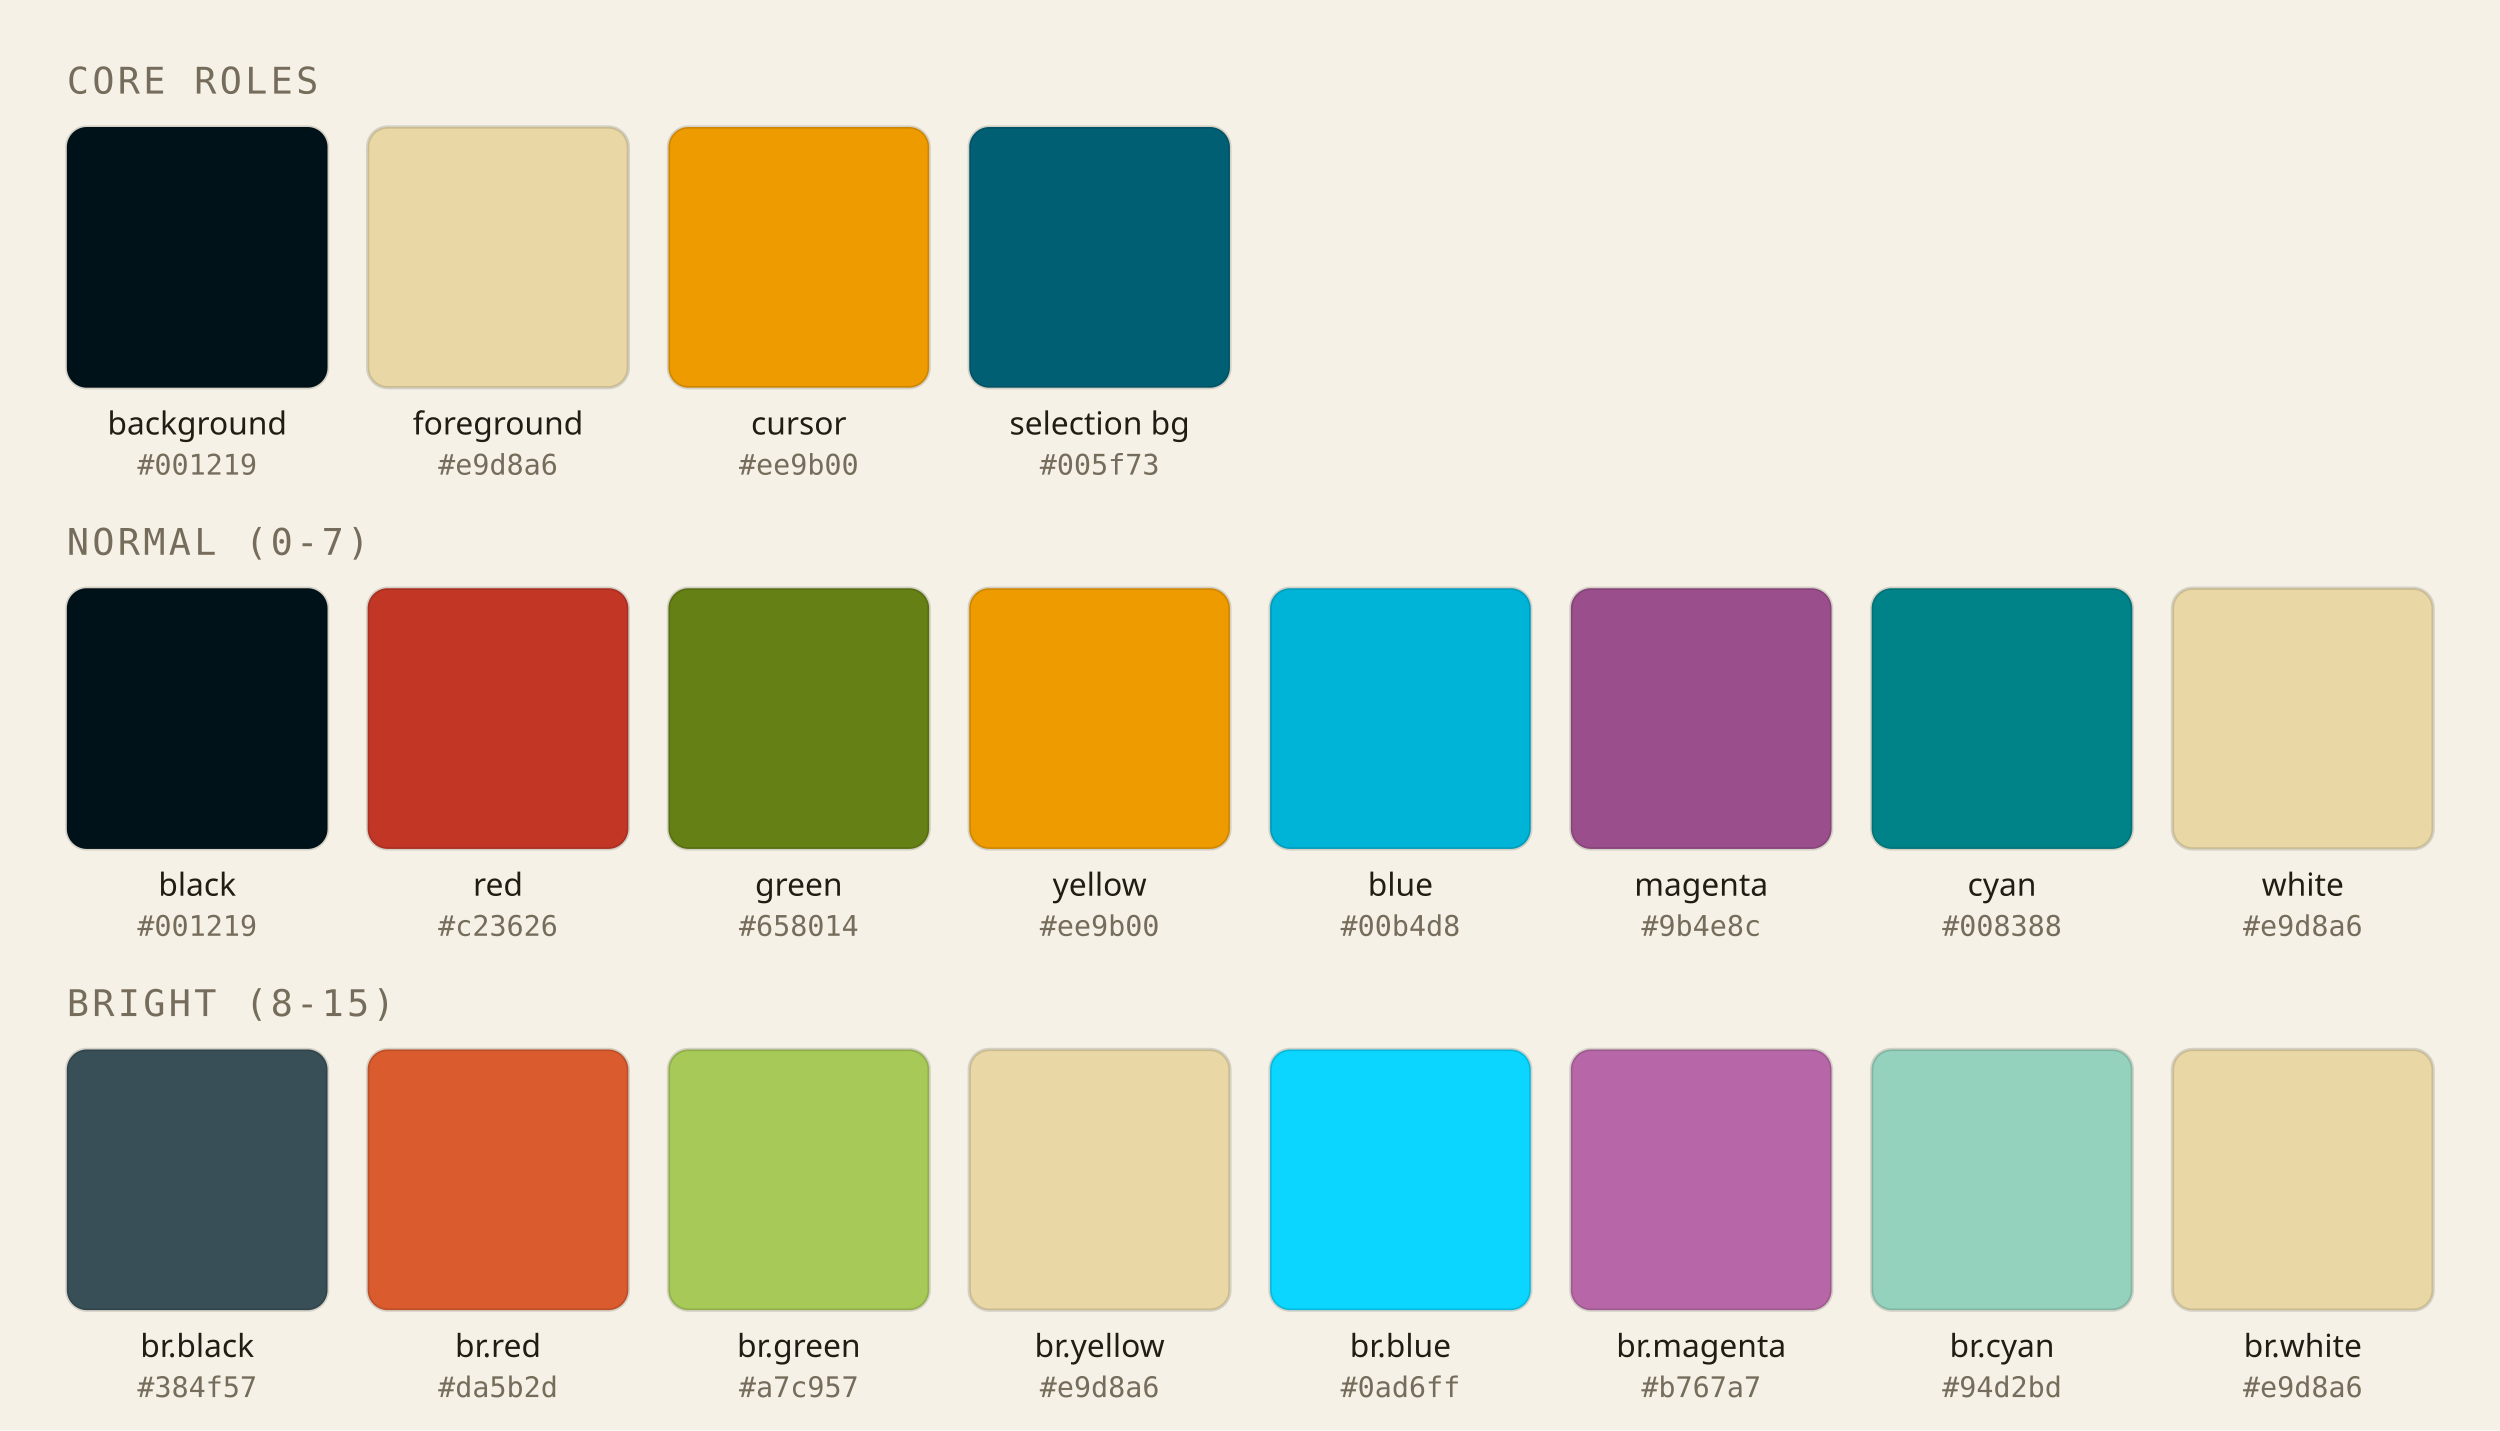
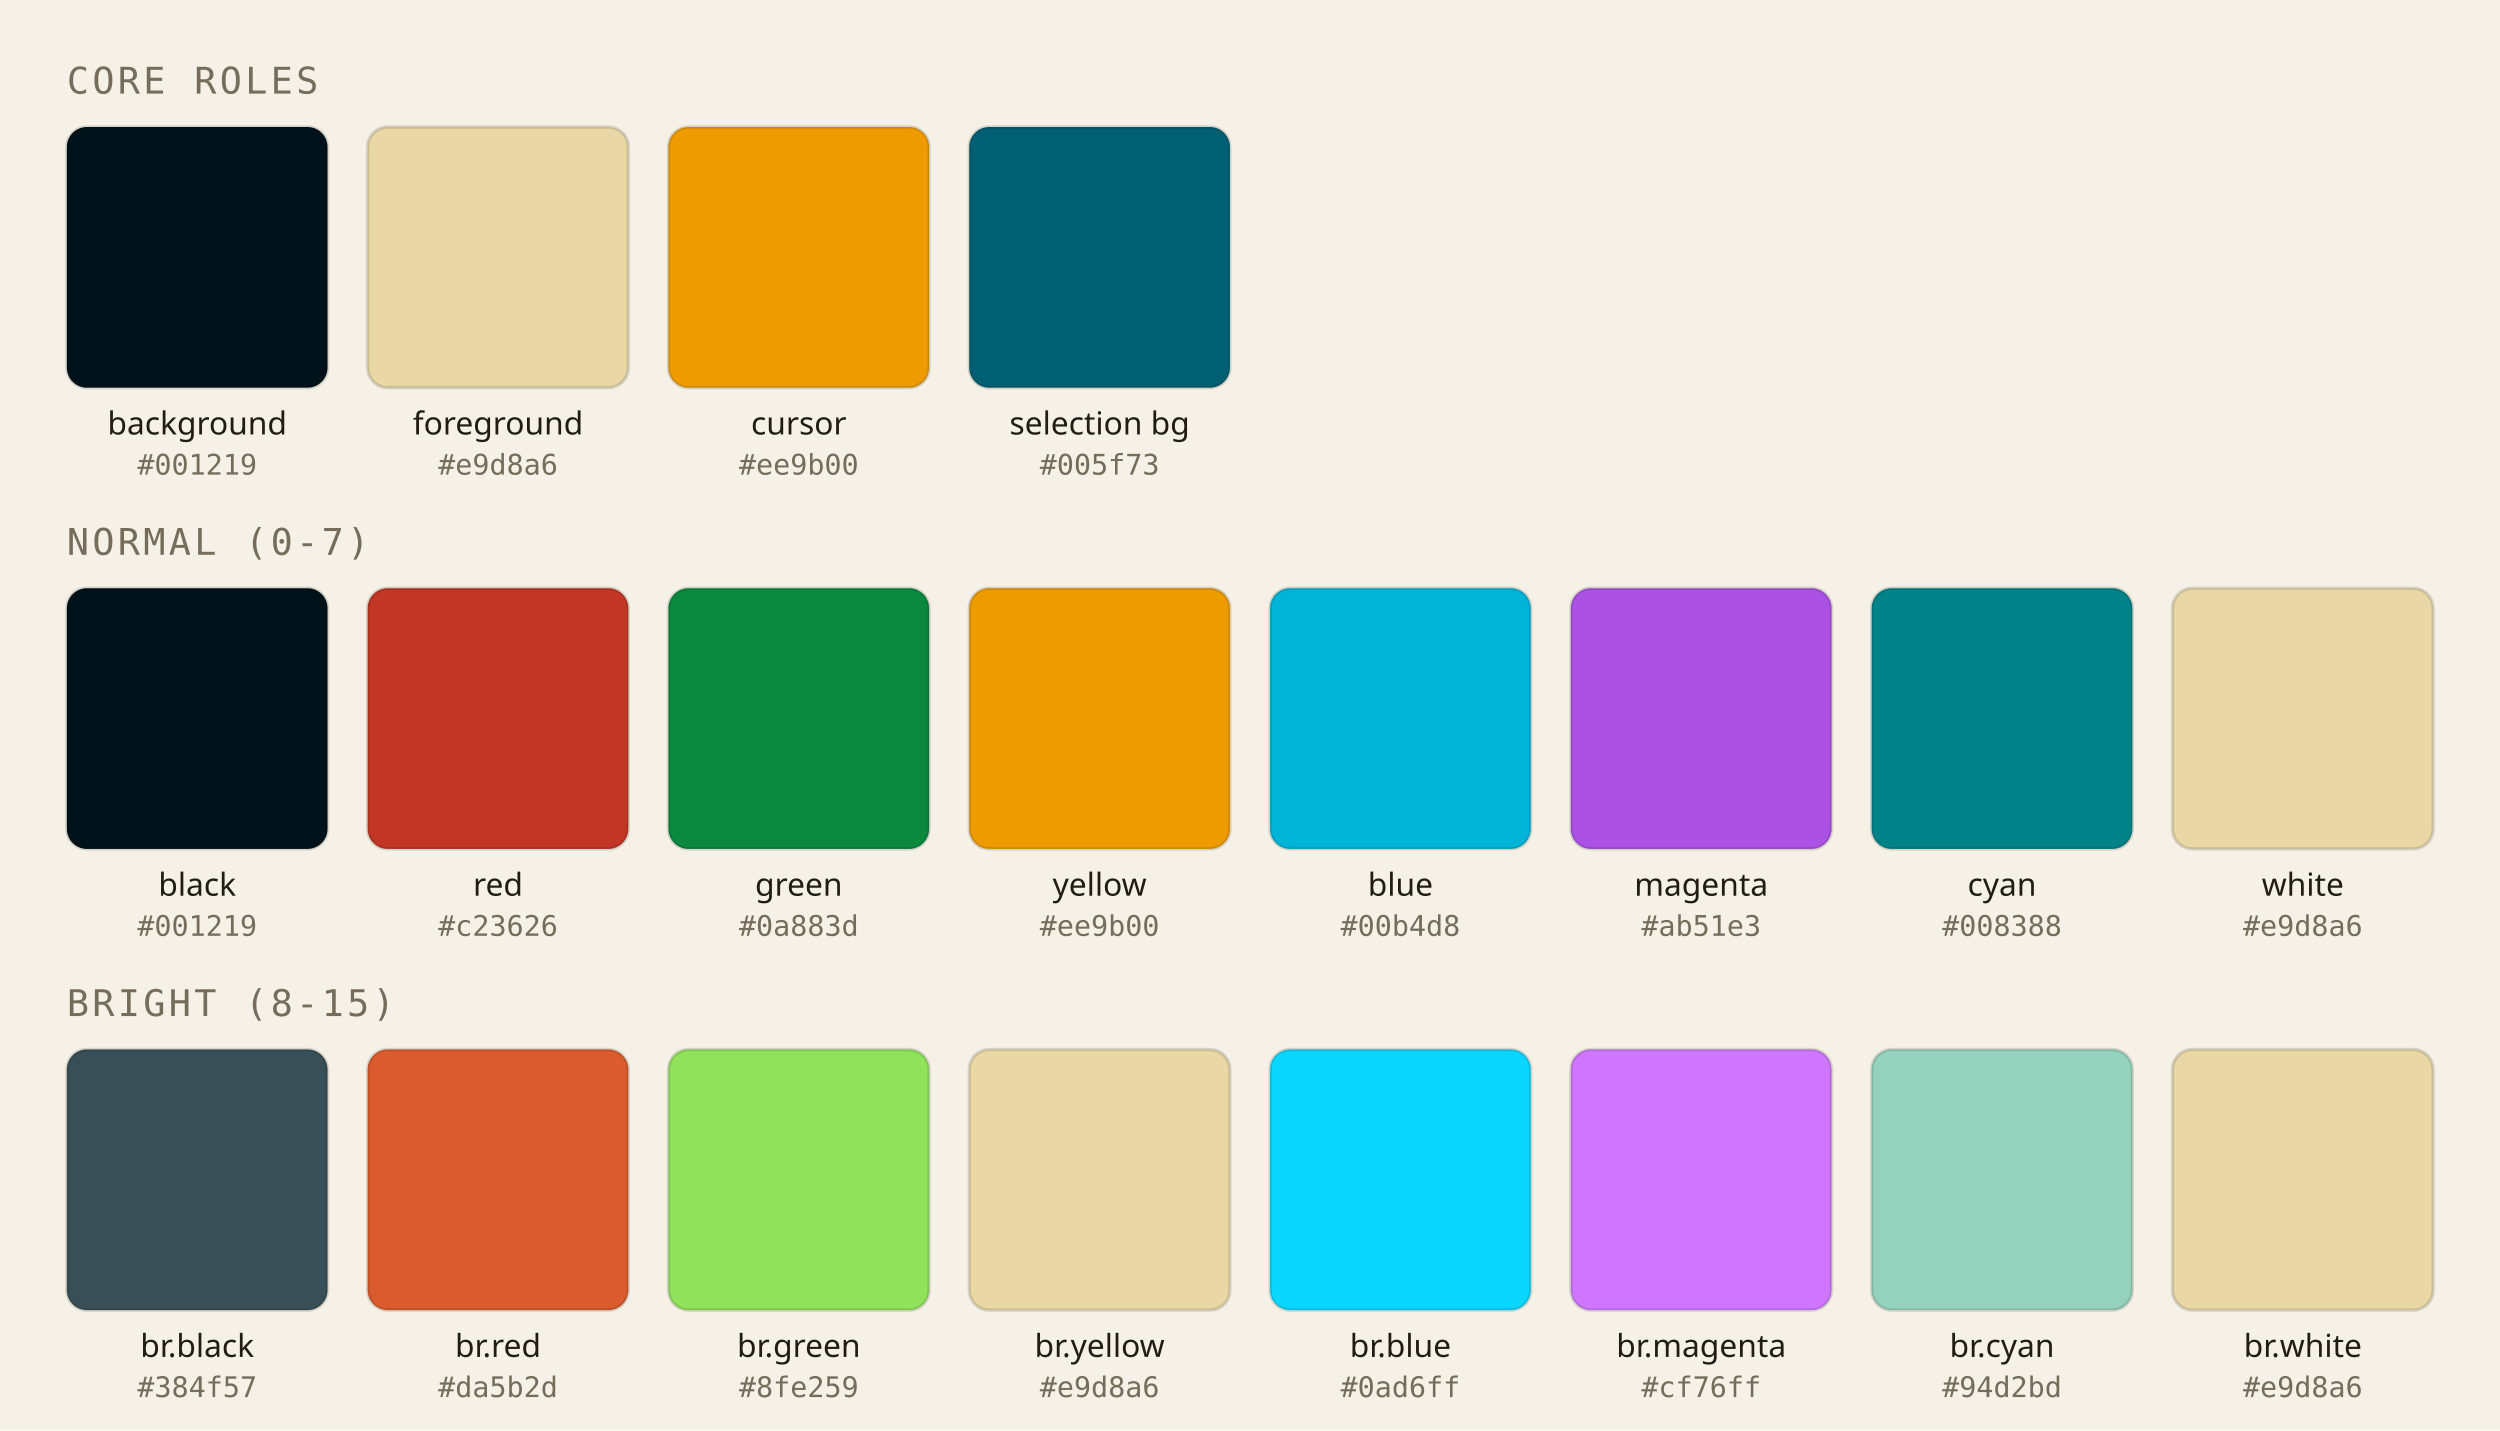
<svg xmlns="http://www.w3.org/2000/svg" width="748" height="428" viewBox="0 0 748 428">
  <rect width="748" height="428" fill="#f5f1e6" />
  <text x="20" y="28" font-family="IBM Plex Mono, monospace" font-size="11" fill="#756c5b" letter-spacing="1">CORE ROLES</text>
  <rect x="20" y="38" width="78" height="78" rx="6" fill="#001219" stroke="#00000022" />
  <text x="59.0" y="130" font-family="IBM Plex Sans, sans-serif" font-size="9.5" fill="#211d15" text-anchor="middle">background</text>
  <text x="59.0" y="142" font-family="IBM Plex Mono, monospace" font-size="8.5" fill="#756c5b" text-anchor="middle">#001219</text>
  <rect x="110" y="38" width="78" height="78" rx="6" fill="#e9d8a6" stroke="#00000022" />
  <text x="149.0" y="130" font-family="IBM Plex Sans, sans-serif" font-size="9.5" fill="#211d15" text-anchor="middle">foreground</text>
  <text x="149.0" y="142" font-family="IBM Plex Mono, monospace" font-size="8.5" fill="#756c5b" text-anchor="middle">#e9d8a6</text>
  <rect x="200" y="38" width="78" height="78" rx="6" fill="#ee9b00" stroke="#00000022" />
  <text x="239.0" y="130" font-family="IBM Plex Sans, sans-serif" font-size="9.5" fill="#211d15" text-anchor="middle">cursor</text>
  <text x="239.0" y="142" font-family="IBM Plex Mono, monospace" font-size="8.5" fill="#756c5b" text-anchor="middle">#ee9b00</text>
  <rect x="290" y="38" width="78" height="78" rx="6" fill="#005f73" stroke="#00000022" />
  <text x="329.0" y="130" font-family="IBM Plex Sans, sans-serif" font-size="9.5" fill="#211d15" text-anchor="middle">selection bg</text>
  <text x="329.0" y="142" font-family="IBM Plex Mono, monospace" font-size="8.5" fill="#756c5b" text-anchor="middle">#005f73</text>
  <text x="20" y="166" font-family="IBM Plex Mono, monospace" font-size="11" fill="#756c5b" letter-spacing="1">NORMAL (0-7)</text>
  <rect x="20" y="176" width="78" height="78" rx="6" fill="#001219" stroke="#00000022" />
  <text x="59.0" y="268" font-family="IBM Plex Sans, sans-serif" font-size="9.5" fill="#211d15" text-anchor="middle">black</text>
  <text x="59.0" y="280" font-family="IBM Plex Mono, monospace" font-size="8.5" fill="#756c5b" text-anchor="middle">#001219</text>
  <rect x="110" y="176" width="78" height="78" rx="6" fill="#c23626" stroke="#00000022" />
  <text x="149.0" y="268" font-family="IBM Plex Sans, sans-serif" font-size="9.5" fill="#211d15" text-anchor="middle">red</text>
  <text x="149.0" y="280" font-family="IBM Plex Mono, monospace" font-size="8.5" fill="#756c5b" text-anchor="middle">#c23626</text>
-   <rect x="200" y="176" width="78" height="78" rx="6" fill="#658014" stroke="#00000022" />
+   <rect x="200" y="176" width="78" height="78" rx="6" fill="#0a883d" stroke="#00000022" />
  <text x="239.0" y="268" font-family="IBM Plex Sans, sans-serif" font-size="9.5" fill="#211d15" text-anchor="middle">green</text>
-   <text x="239.0" y="280" font-family="IBM Plex Mono, monospace" font-size="8.5" fill="#756c5b" text-anchor="middle">#658014</text>
+   <text x="239.0" y="280" font-family="IBM Plex Mono, monospace" font-size="8.5" fill="#756c5b" text-anchor="middle">#0a883d</text>
  <rect x="290" y="176" width="78" height="78" rx="6" fill="#ee9b00" stroke="#00000022" />
  <text x="329.0" y="268" font-family="IBM Plex Sans, sans-serif" font-size="9.5" fill="#211d15" text-anchor="middle">yellow</text>
  <text x="329.0" y="280" font-family="IBM Plex Mono, monospace" font-size="8.5" fill="#756c5b" text-anchor="middle">#ee9b00</text>
  <rect x="380" y="176" width="78" height="78" rx="6" fill="#00b4d8" stroke="#00000022" />
  <text x="419.0" y="268" font-family="IBM Plex Sans, sans-serif" font-size="9.5" fill="#211d15" text-anchor="middle">blue</text>
  <text x="419.0" y="280" font-family="IBM Plex Mono, monospace" font-size="8.5" fill="#756c5b" text-anchor="middle">#00b4d8</text>
-   <rect x="470" y="176" width="78" height="78" rx="6" fill="#9b4e8c" stroke="#00000022" />
+   <rect x="470" y="176" width="78" height="78" rx="6" fill="#ab51e3" stroke="#00000022" />
  <text x="509.0" y="268" font-family="IBM Plex Sans, sans-serif" font-size="9.5" fill="#211d15" text-anchor="middle">magenta</text>
-   <text x="509.0" y="280" font-family="IBM Plex Mono, monospace" font-size="8.5" fill="#756c5b" text-anchor="middle">#9b4e8c</text>
+   <text x="509.0" y="280" font-family="IBM Plex Mono, monospace" font-size="8.5" fill="#756c5b" text-anchor="middle">#ab51e3</text>
  <rect x="560" y="176" width="78" height="78" rx="6" fill="#008388" stroke="#00000022" />
  <text x="599.0" y="268" font-family="IBM Plex Sans, sans-serif" font-size="9.5" fill="#211d15" text-anchor="middle">cyan</text>
  <text x="599.0" y="280" font-family="IBM Plex Mono, monospace" font-size="8.5" fill="#756c5b" text-anchor="middle">#008388</text>
  <rect x="650" y="176" width="78" height="78" rx="6" fill="#e9d8a6" stroke="#00000022" />
  <text x="689.0" y="268" font-family="IBM Plex Sans, sans-serif" font-size="9.5" fill="#211d15" text-anchor="middle">white</text>
  <text x="689.0" y="280" font-family="IBM Plex Mono, monospace" font-size="8.5" fill="#756c5b" text-anchor="middle">#e9d8a6</text>
  <text x="20" y="304" font-family="IBM Plex Mono, monospace" font-size="11" fill="#756c5b" letter-spacing="1">BRIGHT (8-15)</text>
  <rect x="20" y="314" width="78" height="78" rx="6" fill="#384f57" stroke="#00000022" />
  <text x="59.0" y="406" font-family="IBM Plex Sans, sans-serif" font-size="9.5" fill="#211d15" text-anchor="middle">br.black</text>
  <text x="59.0" y="418" font-family="IBM Plex Mono, monospace" font-size="8.5" fill="#756c5b" text-anchor="middle">#384f57</text>
  <rect x="110" y="314" width="78" height="78" rx="6" fill="#da5b2d" stroke="#00000022" />
  <text x="149.0" y="406" font-family="IBM Plex Sans, sans-serif" font-size="9.5" fill="#211d15" text-anchor="middle">br.red</text>
  <text x="149.0" y="418" font-family="IBM Plex Mono, monospace" font-size="8.5" fill="#756c5b" text-anchor="middle">#da5b2d</text>
-   <rect x="200" y="314" width="78" height="78" rx="6" fill="#a7c957" stroke="#00000022" />
+   <rect x="200" y="314" width="78" height="78" rx="6" fill="#8fe259" stroke="#00000022" />
  <text x="239.0" y="406" font-family="IBM Plex Sans, sans-serif" font-size="9.5" fill="#211d15" text-anchor="middle">br.green</text>
-   <text x="239.0" y="418" font-family="IBM Plex Mono, monospace" font-size="8.5" fill="#756c5b" text-anchor="middle">#a7c957</text>
+   <text x="239.0" y="418" font-family="IBM Plex Mono, monospace" font-size="8.5" fill="#756c5b" text-anchor="middle">#8fe259</text>
  <rect x="290" y="314" width="78" height="78" rx="6" fill="#e9d8a6" stroke="#00000022" />
  <text x="329.0" y="406" font-family="IBM Plex Sans, sans-serif" font-size="9.5" fill="#211d15" text-anchor="middle">br.yellow</text>
  <text x="329.0" y="418" font-family="IBM Plex Mono, monospace" font-size="8.5" fill="#756c5b" text-anchor="middle">#e9d8a6</text>
  <rect x="380" y="314" width="78" height="78" rx="6" fill="#0ad6ff" stroke="#00000022" />
  <text x="419.0" y="406" font-family="IBM Plex Sans, sans-serif" font-size="9.5" fill="#211d15" text-anchor="middle">br.blue</text>
  <text x="419.0" y="418" font-family="IBM Plex Mono, monospace" font-size="8.5" fill="#756c5b" text-anchor="middle">#0ad6ff</text>
-   <rect x="470" y="314" width="78" height="78" rx="6" fill="#b767a7" stroke="#00000022" />
+   <rect x="470" y="314" width="78" height="78" rx="6" fill="#cf76ff" stroke="#00000022" />
  <text x="509.0" y="406" font-family="IBM Plex Sans, sans-serif" font-size="9.5" fill="#211d15" text-anchor="middle">br.magenta</text>
-   <text x="509.0" y="418" font-family="IBM Plex Mono, monospace" font-size="8.5" fill="#756c5b" text-anchor="middle">#b767a7</text>
+   <text x="509.0" y="418" font-family="IBM Plex Mono, monospace" font-size="8.5" fill="#756c5b" text-anchor="middle">#cf76ff</text>
  <rect x="560" y="314" width="78" height="78" rx="6" fill="#94d2bd" stroke="#00000022" />
  <text x="599.0" y="406" font-family="IBM Plex Sans, sans-serif" font-size="9.5" fill="#211d15" text-anchor="middle">br.cyan</text>
  <text x="599.0" y="418" font-family="IBM Plex Mono, monospace" font-size="8.5" fill="#756c5b" text-anchor="middle">#94d2bd</text>
  <rect x="650" y="314" width="78" height="78" rx="6" fill="#e9d8a6" stroke="#00000022" />
  <text x="689.0" y="406" font-family="IBM Plex Sans, sans-serif" font-size="9.5" fill="#211d15" text-anchor="middle">br.white</text>
  <text x="689.0" y="418" font-family="IBM Plex Mono, monospace" font-size="8.5" fill="#756c5b" text-anchor="middle">#e9d8a6</text>
</svg>
